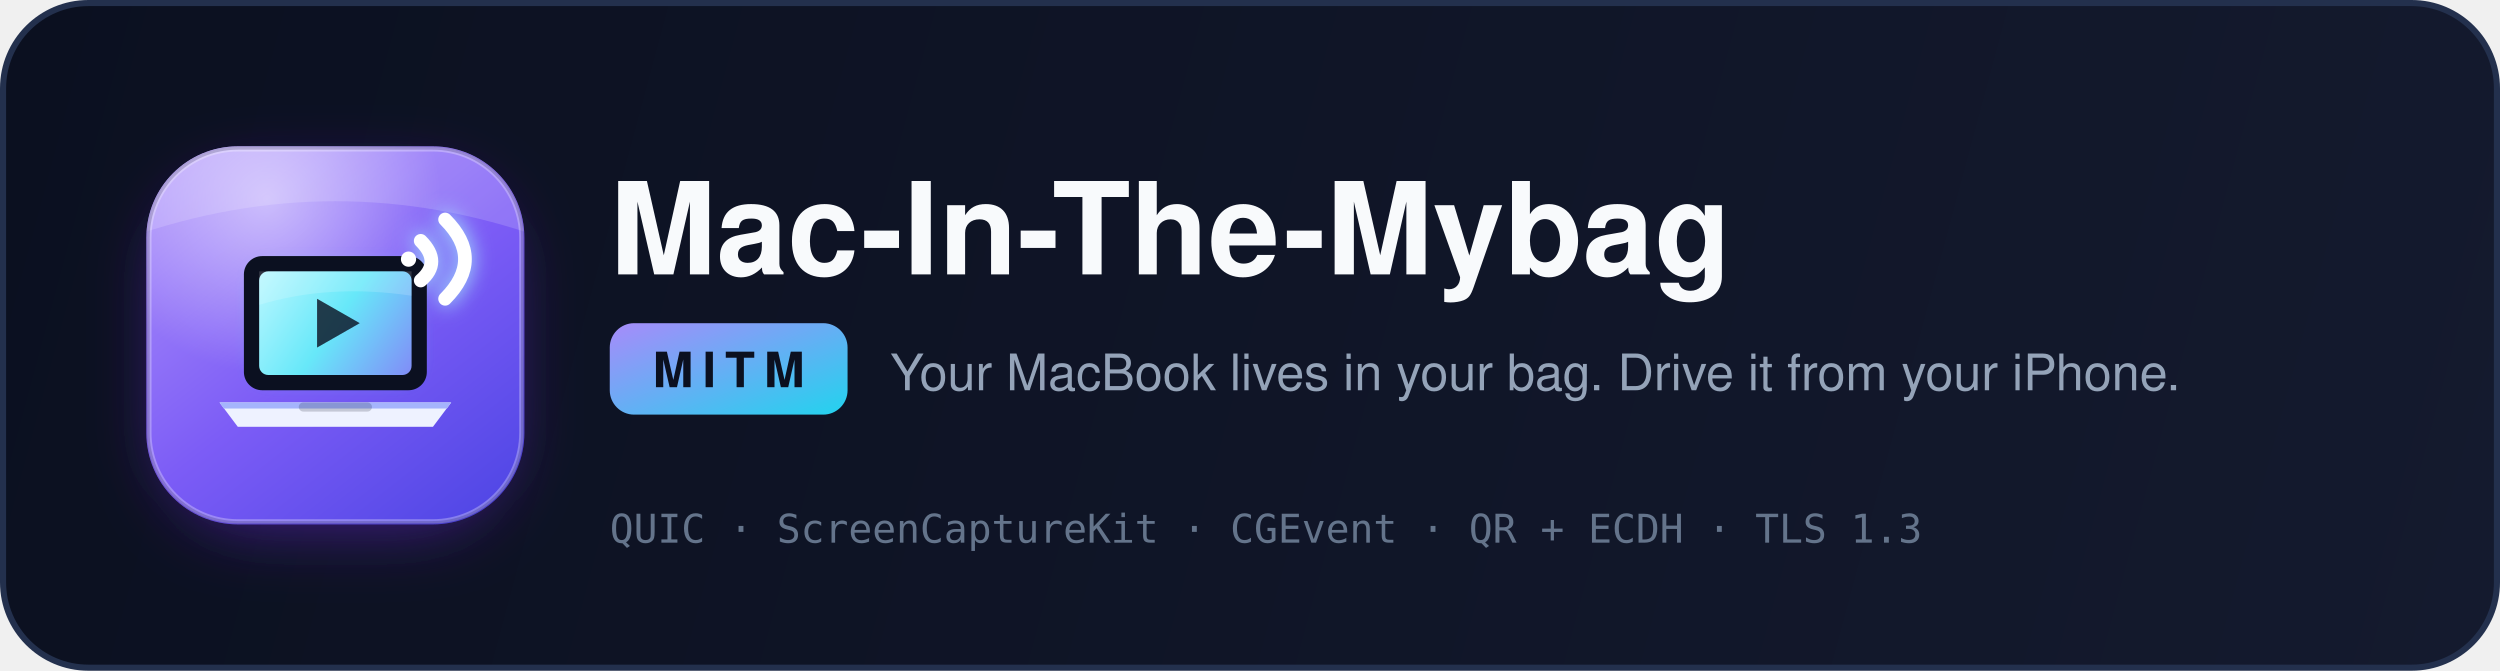
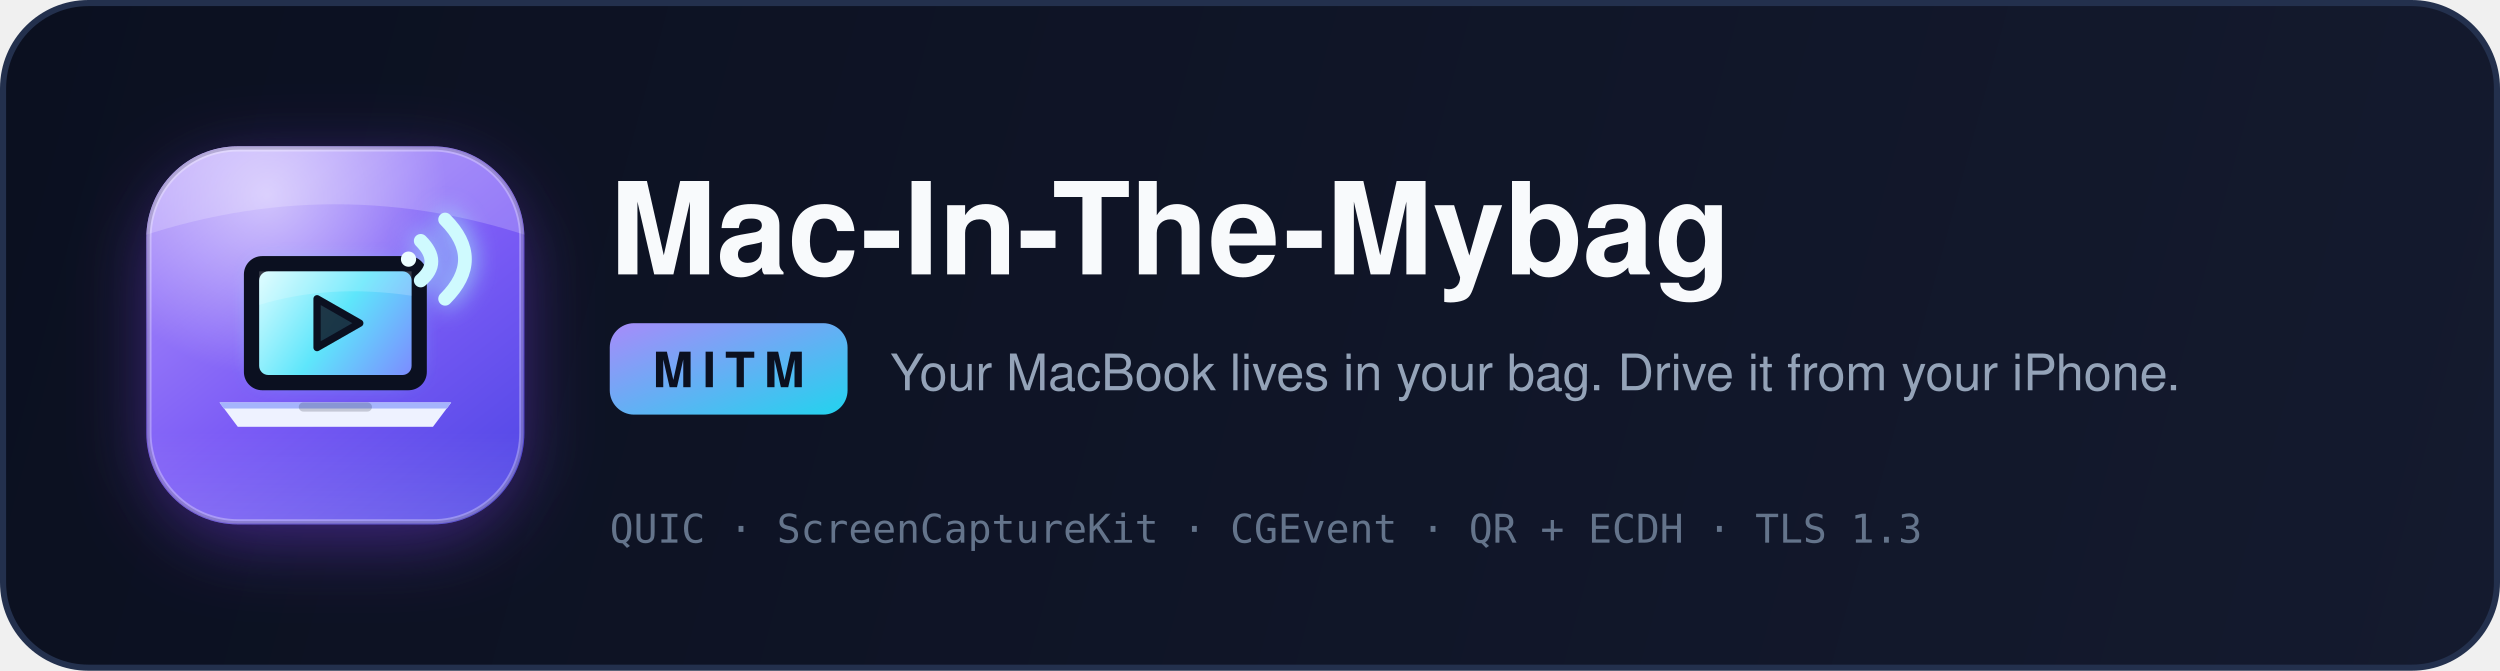
<svg xmlns="http://www.w3.org/2000/svg" width="820" height="220" viewBox="0 0 820 220" fill="none">
  <defs>
    <linearGradient id="bg" x1="0" y1="0" x2="820" y2="220" gradientUnits="userSpaceOnUse">
      <stop stop-color="#0B1020" />
      <stop offset="1" stop-color="#141A2E" />
    </linearGradient>
    <linearGradient id="tile" x1="18" y1="4" x2="112" y2="124" gradientUnits="userSpaceOnUse">
      <stop stop-color="#A78BFA" />
      <stop offset=".5" stop-color="#7C5CF6" />
      <stop offset="1" stop-color="#4F46E5" />
    </linearGradient>
    <linearGradient id="scr" x1="37" y1="41" x2="87" y2="75" gradientUnits="userSpaceOnUse">
-       <stop stop-color="#BAF7FF" />
-       <stop offset=".5" stop-color="#67E8F9" />
-       <stop offset="1" stop-color="#818CF8" />
+       <stop stop-color="#D9FCFF" />
+       <stop offset=".5" stop-color="#5EE6FB" />
+       <stop offset="1" stop-color="#7C8CFF" />
    </linearGradient>
    <linearGradient id="accent" x1="0" y1="0" x2="1" y2="1">
      <stop stop-color="#A78BFA" />
      <stop offset="1" stop-color="#22D3EE" />
    </linearGradient>
-     <radialGradient id="gloss" cx="0.32" cy="0.14" r="0.92">
-       <stop stop-color="#FFFFFF" stop-opacity="0.50" />
+     <radialGradient id="gloss" cx="0.32" cy="0.13" r="0.95">
+       <stop stop-color="#FFFFFF" stop-opacity="0.55" />
      <stop offset="0.5" stop-color="#FFFFFF" stop-opacity="0" />
    </radialGradient>
-     <filter id="glow" x="-80%" y="-80%" width="260%" height="260%">
-       <feGaussianBlur stdDeviation="3.4" />
+     <linearGradient id="botRefl" x1="0" y1="94" x2="0" y2="124" gradientUnits="userSpaceOnUse">
+       <stop stop-color="#FFFFFF" stop-opacity="0" />
+       <stop offset="1" stop-color="#FFFFFF" stop-opacity="0.14" />
+     </linearGradient>
+     <filter id="glow" x="-90%" y="-90%" width="280%" height="280%">
+       <feGaussianBlur stdDeviation="4" />
    </filter>
    <filter id="ambient" x="-70%" y="-70%" width="240%" height="240%">
-       <feGaussianBlur stdDeviation="11" />
+       <feGaussianBlur stdDeviation="12" />
    </filter>
    <clipPath id="tileclip">
      <rect width="124" height="124" rx="30" />
    </clipPath>
  </defs>
  <rect x="1" y="1" width="818" height="218" rx="28" fill="url(#bg)" stroke="#23304D" stroke-width="2" />
  <g transform="translate(48,48)">
-     <rect x="6" y="12" width="112" height="112" rx="30" fill="#6D28D9" opacity="0.6" filter="url(#ambient)" />
+     <rect x="2" y="8" width="120" height="120" rx="32" fill="#7C3AED" opacity="0.5" filter="url(#ambient)" />
    <rect width="124" height="124" rx="30" fill="url(#tile)" />
    <g clip-path="url(#tileclip)">
-       <path d="M-6 -6 H130 V30 Q62 6 -6 30 Z" fill="#FFFFFF" opacity="0.16" />
+       <path d="M-6 -6 H130 V31 Q62 7 -6 31 Z" fill="#FFFFFF" opacity="0.20" />
      <rect width="124" height="124" rx="30" fill="url(#gloss)" />
      <g filter="url(#glow)">
-         <rect x="37" y="41" width="50" height="34" rx="4" fill="#5EE6FB" />
-         <g stroke="#A7F3FF" stroke-width="4.5" fill="none" stroke-linecap="round">
+         <rect x="37" y="41" width="50" height="34" rx="4" fill="#67ECFF" />
+         <g stroke="#A5F3FC" stroke-width="4.5" fill="none" stroke-linecap="round">
          <path d="M98 24 q13 13 0 26" />
          <path d="M90 31 q7 7 0 13" />
        </g>
      </g>
      <rect x="32" y="36" width="60" height="44" rx="6" fill="#0B1020" />
      <rect x="37" y="41" width="50" height="34" rx="3" fill="url(#scr)" />
-       <path d="M37 52 Q60 45 87 49 L87 41 H37 Z" fill="#FFFFFF" opacity="0.16" />
-       <path d="M56 50 L56 66 L70 58 Z" fill="#0B1020" fill-opacity="0.80" />
+       <path d="M37 52 Q60 45 87 49 L87 41 H37 Z" fill="#FFFFFF" opacity="0.18" />
+       <path d="M56 50 L56 66 L70 58 Z" fill="#0B1020" fill-opacity="0.82" stroke="#0B1020" stroke-width="2.4" stroke-linejoin="round" />
      <path d="M24 84 H100 L94 92 H30 Z" fill="#EEF2FF" />
      <path d="M24 84 H100 L98.6 86 H25.4 Z" fill="#A5B4FC" />
      <rect x="50" y="84" width="24" height="3" rx="1.5" fill="#0B1020" fill-opacity="0.18" />
-       <g stroke="#FFFFFF" stroke-width="4.5" fill="none" stroke-linecap="round">
+       <g stroke="#CFFAFE" stroke-width="4.5" fill="none" stroke-linecap="round">
        <path d="M98 24 q13 13 0 26" />
        <path d="M90 31 q7 7 0 13" />
      </g>
-       <circle cx="86" cy="37" r="2.5" fill="#FFFFFF" />
+       <circle cx="86" cy="37" r="2.5" fill="#ECFEFF" />
+       <rect x="0" y="94" width="124" height="30" fill="url(#botRefl)" />
    </g>
-     <rect x="1" y="1" width="122" height="122" rx="29" fill="none" stroke="#FFFFFF" stroke-opacity="0.30" stroke-width="1.4" />
+     <rect x="1" y="1" width="122" height="122" rx="29" fill="none" stroke="#FFFFFF" stroke-opacity="0.32" stroke-width="1.4" />
    <rect x="0.6" y="0.6" width="122.8" height="122.8" rx="29.4" fill="none" stroke="#1E1B4B" stroke-opacity="0.22" stroke-width="1" />
  </g>
  <text x="200" y="90" font-family="-apple-system,BlinkMacSystemFont,Segoe UI,Helvetica,Arial,sans-serif" font-size="42" font-weight="800" fill="#F8FAFC">Mac-In-The-Mybag</text>
  <g transform="translate(200,106)">
    <rect width="78" height="30" rx="8" fill="url(#accent)" />
    <text x="39" y="21" text-anchor="middle" font-family="-apple-system,Segoe UI,Helvetica,Arial,sans-serif" font-size="16" font-weight="800" fill="#0B1020" letter-spacing="3">MITM</text>
  </g>
  <text x="292" y="128" font-family="-apple-system,BlinkMacSystemFont,Segoe UI,Helvetica,Arial,sans-serif" font-size="16.5" font-weight="500" fill="#94A3B8">Your MacBook lives in your bag. Drive it from your iPhone.</text>
  <text x="200" y="178" font-family="ui-monospace,SFMono-Regular,Menlo,monospace" font-size="13" fill="#64748B">QUIC · ScreenCaptureKit · CGEvent · QR + ECDH · TLS 1.3</text>
</svg>
